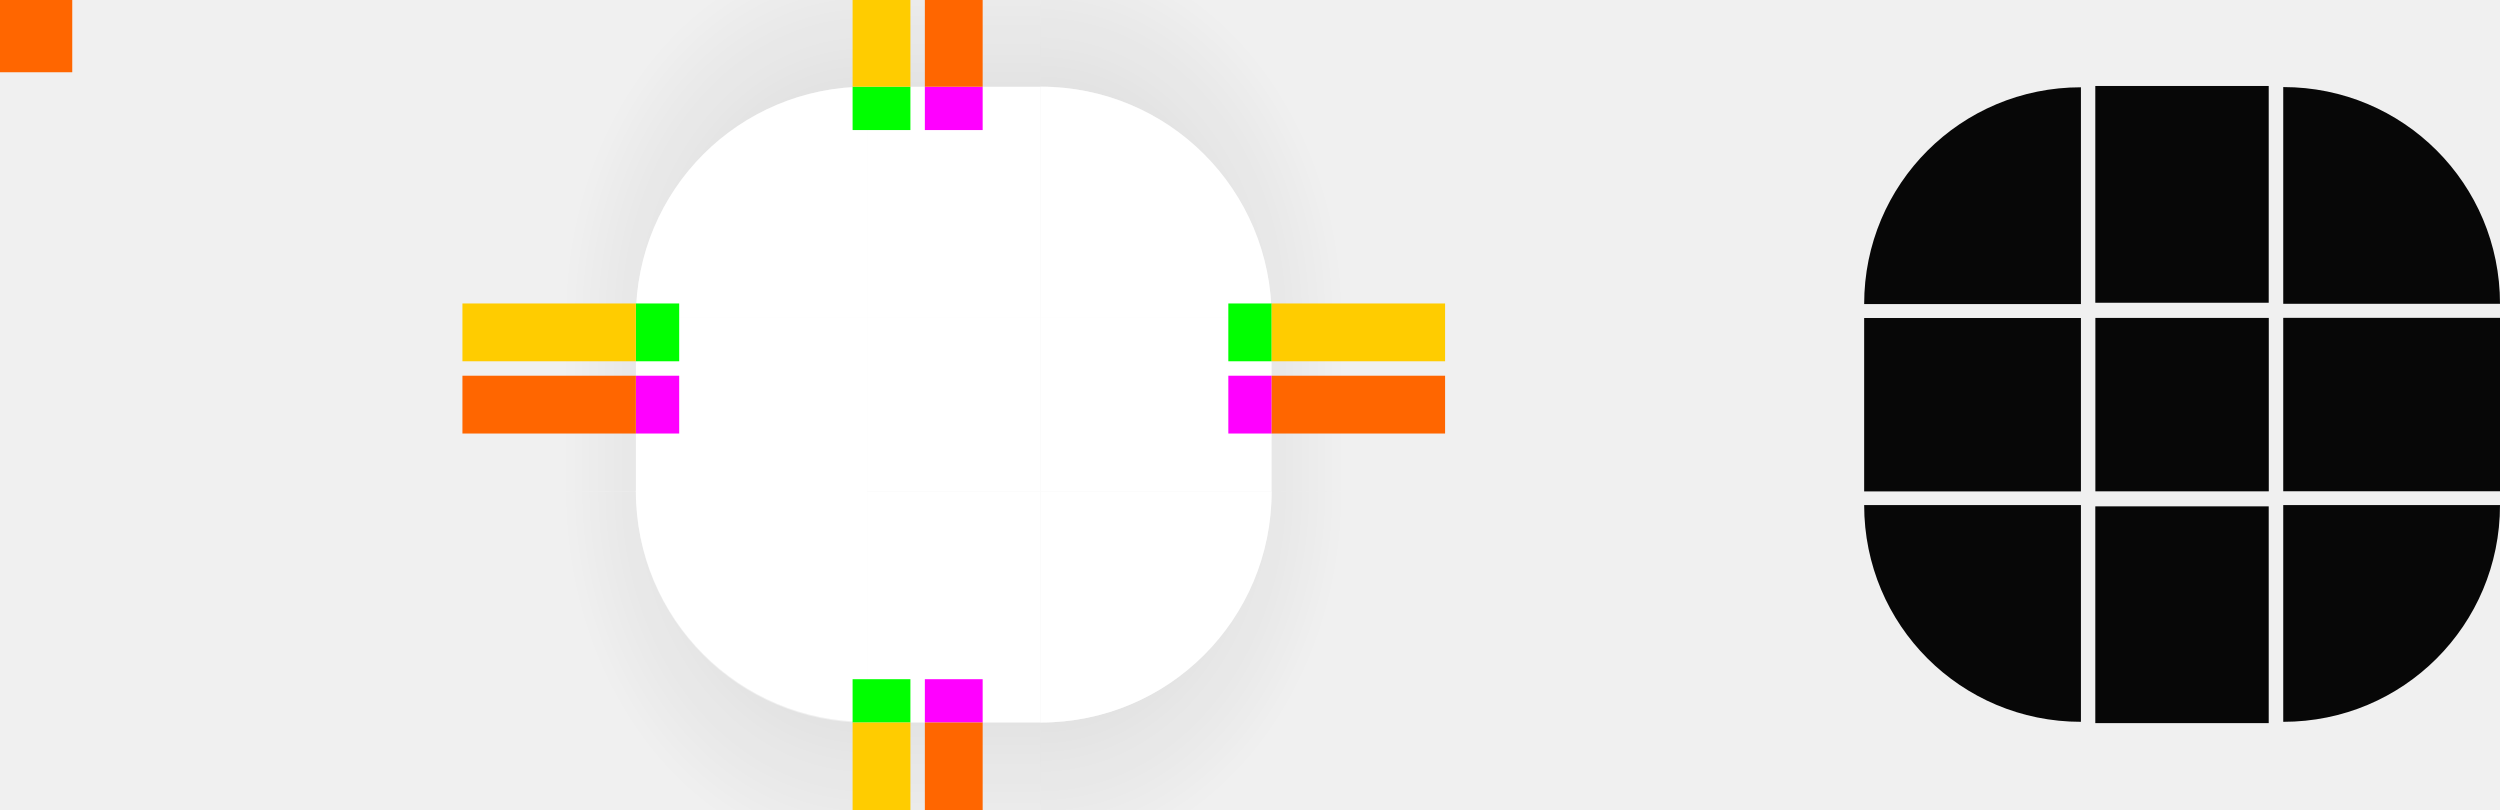
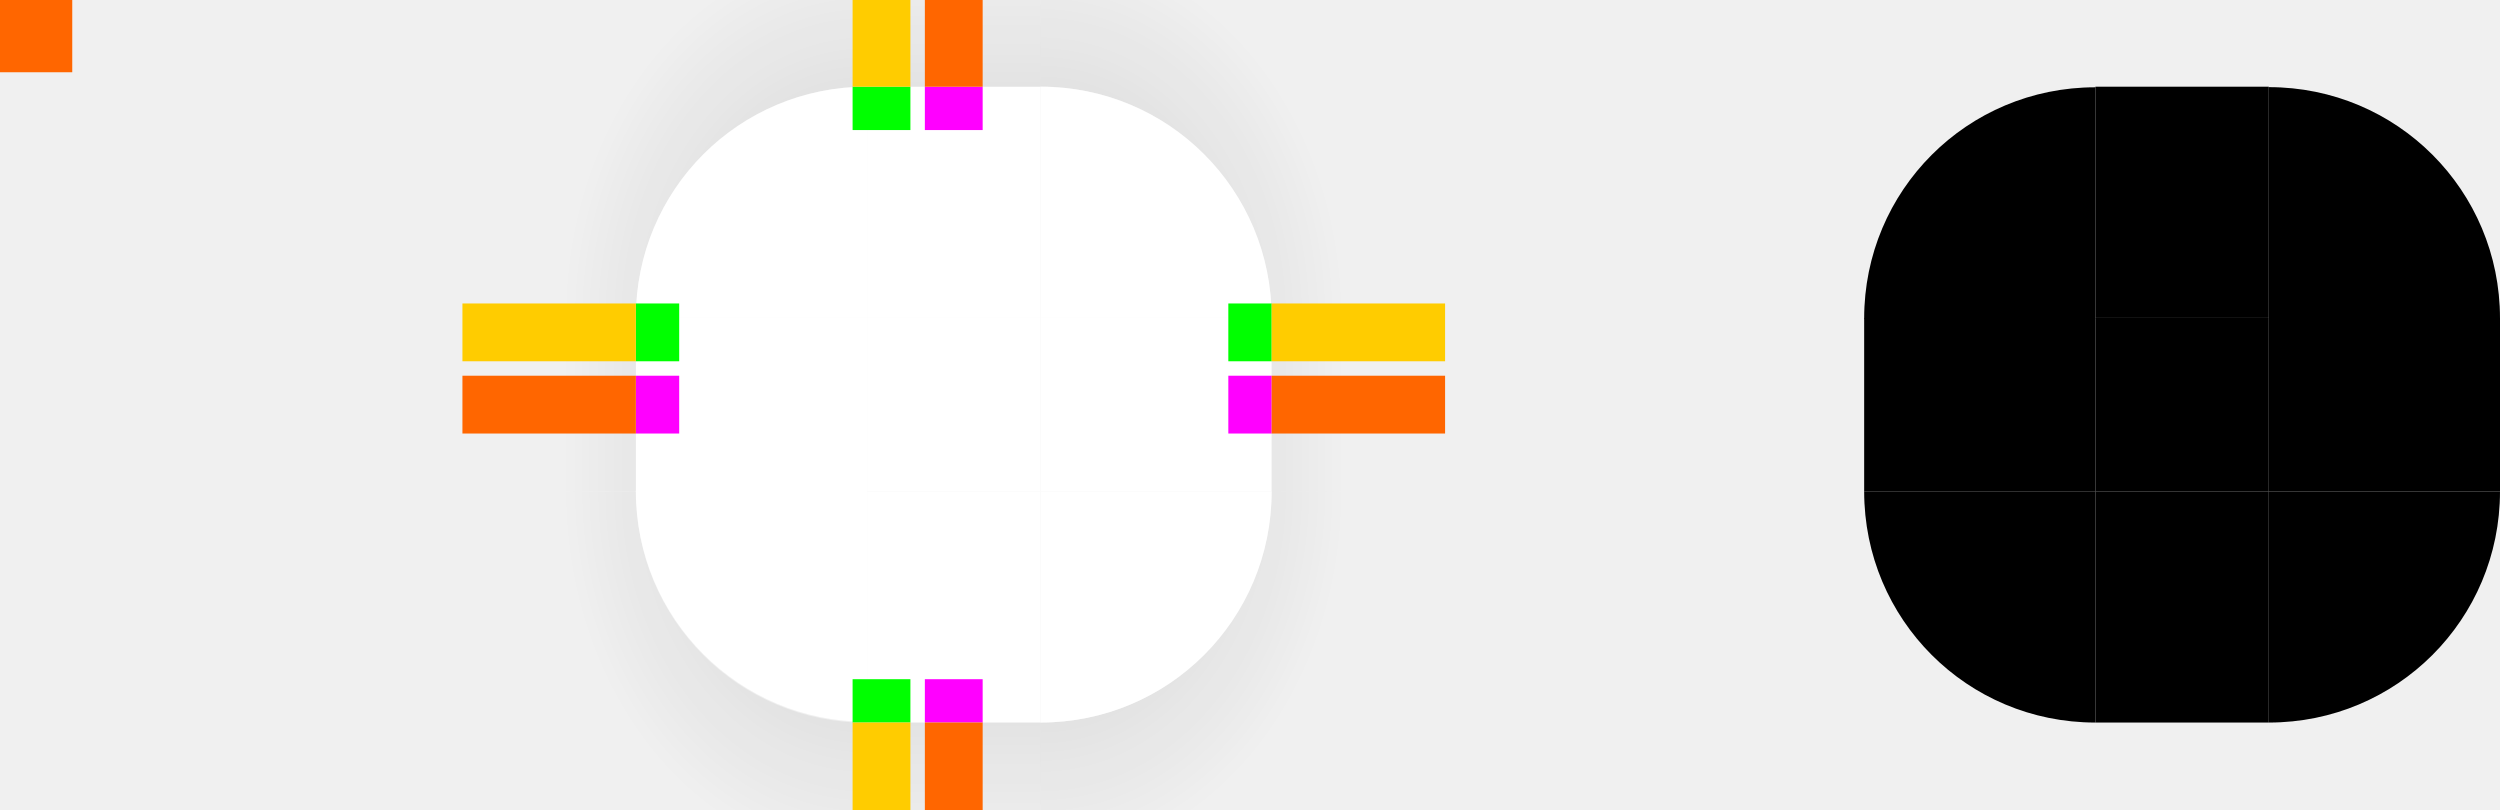
<svg xmlns="http://www.w3.org/2000/svg" xmlns:xlink="http://www.w3.org/1999/xlink" width="173" height="56" version="1.1" viewBox="0 0 173 56" id="svg118">
  <defs id="defs16">
    <style id="current-color-scheme" type="text/css">.ColorScheme-Text {
        color:#31363b;
        stop-color:#31363b;
      }
      .ColorScheme-Background {
        color:#eff0f1;
        stop-color:#eff0f1;
      }
      .ColorScheme-Highlight {
        color:#3281ea;
        stop-color:#3281ea;
      }
      .ColorScheme-ViewText {
        color:#31363b;
        stop-color:#31363b;
      }
      .ColorScheme-ViewBackground {
        color:#fcfcfc;
        stop-color:#fcfcfc;
      }
      .ColorScheme-ViewHover {
        color:#93cee9;
        stop-color:#93cee9;
      }
      .ColorScheme-ViewFocus{
        color:#3281ea;
        stop-color:#3281ea;
      }
      .ColorScheme-ButtonText {
        color:#31363b;
        stop-color:#31363b;
      }
      .ColorScheme-ButtonBackground {
        color:#eff0f1;
        stop-color:#eff0f1;
      }
      .ColorScheme-ButtonHover {
        color:#93cee9;
        stop-color:#93cee9;
      }
      .ColorScheme-ButtonFocus{
        color:#3281ea;
        stop-color:#3281ea;
      }</style>
    <linearGradient id="linearGradient4270">
      <stop stop-opacity=".667" offset="0" id="stop3" />
      <stop stop-opacity="0" offset="1" id="stop5" />
    </linearGradient>
    <radialGradient id="radialGradient1031" cx="77" cy="12" r="6" gradientTransform="matrix(2.1609e-5,4.2778,-3.5,1.768e-5,114,-295.39)" gradientUnits="userSpaceOnUse" xlink:href="#linearGradient4270" />
    <radialGradient id="radialGradient1025" cx="77" cy="12" r="6" gradientTransform="matrix(-2.1609e-5,4.2778,3.5,1.768e-5,18.002,-295.39)" gradientUnits="userSpaceOnUse" xlink:href="#linearGradient4270" />
    <radialGradient id="radialGradient1019" cx="77" cy="12" r="6" gradientTransform="matrix(2.1609e-5,-4.2778,-3.5,-1.768e-5,114,351.39)" gradientUnits="userSpaceOnUse" xlink:href="#linearGradient4270" />
    <linearGradient id="linearGradient4950" x1="49" x2="59.5" y1="932.36" y2="932.36" gradientTransform="matrix(.85714 0 0 1 8.9999 0)" gradientUnits="userSpaceOnUse" xlink:href="#linearGradient4270" />
    <linearGradient id="linearGradient4948" x1="-21" x2="-10.5" y1="932.36" y2="932.36" gradientTransform="matrix(.85714 0 0 1 -1 0)" gradientUnits="userSpaceOnUse" xlink:href="#linearGradient4270" />
    <linearGradient id="linearGradient4934" x1="946.36" x2="958.86" y1="-35" y2="-35" gradientTransform="matrix(0.8573485,0,0,1,136.9998,0)" gradientUnits="userSpaceOnUse" xlink:href="#linearGradient4270" />
    <radialGradient id="radialGradient994" cx="77" cy="12" r="6" gradientTransform="matrix(-2.1609e-5,-4.2778,3.5,-1.768e-5,18.002,351.39)" gradientUnits="userSpaceOnUse" xlink:href="#linearGradient4270" />
    <linearGradient id="linearGradient4920" x1="-918.36" x2="-905.86" y1="-35" y2="-35" gradientTransform="matrix(1.2857 0 0 1 264.4 0)" gradientUnits="userSpaceOnUse" xlink:href="#linearGradient4270" />
  </defs>
  <g id="shadow-topleft" transform="matrix(1.166657,0,0,1.166657,64.66579,-1086.76)" opacity="0.25">
    <path transform="matrix(0.85715,0,0,0.85715,-55.429,931.51)" d="M 32,-6 V 22 H 44 C 44,13.136 51.136,6 60,6 V -6 Z" fill="url(#radialGradient994)" fill-rule="evenodd" opacity="0.9" id="path18" style="fill:url(#radialGradient994)" />
  </g>
  <g id="shadow-topright" transform="matrix(-1.166671,0,0,1.166671,67.33312,-1086.773)" opacity="0.25">
    <path transform="matrix(-0.85714,0,0,0.85714,57.714,931.51)" d="M 72,-6 V 6 c 8.864,0 16,7.136 16,16 h 12 V -6 Z" fill="url(#radialGradient1019)" fill-rule="evenodd" opacity="0.9" id="path21" style="fill:url(#radialGradient1019)" />
  </g>
  <g id="shadow-bottomright" transform="matrix(-1.166671,0,0,-1.166671,67.33282,1142.754)" opacity="0.25">
    <path transform="matrix(-0.85714,0,0,-0.85714,57.714,979.5)" d="m 88,34 c 0,8.864 -7.136,16 -16,16 v 12 h 28 V 34 Z" fill="url(#radialGradient1031)" fill-rule="evenodd" opacity="0.9" id="path24" style="fill:url(#radialGradient1031)" />
  </g>
  <g id="shadow-bottomleft" transform="matrix(1.166671,0,0,-1.166671,64.66618,1142.772)" opacity="0.25">
    <path transform="matrix(0.85714,0,0,-0.85714,-55.429,979.5)" d="M 32,34 V 62 H 60 V 50 C 51.136,50 44,42.864 44,34 Z" fill="url(#radialGradient1025)" fill-rule="evenodd" opacity="0.9" id="path27" style="fill:url(#radialGradient1025)" />
  </g>
  <rect id="hint-tile-center" y="-1.4648e-5" width="5" height="5" fill="#f60" />
  <g id="top" transform="matrix(0.375,0,0,2.6667,52.875,-2421.657)">
    <rect class="ColorScheme-Background" transform="matrix(0,-1,-1,0,0,0)" x="-916.36" y="-51" width="6" height="32" id="rect31" style="opacity:1;fill:#ffffff" />
  </g>
  <g id="topleft" transform="matrix(1.3333,0,0,1.3333,26.6675,-1207.783)">
    <path d="m 25,910.36 c -6.648,0 -12,5.352 -12,12 h 12 v -10 z" id="path34" style="opacity:1;fill:#ffffff" />
  </g>
  <g id="topright" transform="matrix(1.3333,0,0,1.3333,12.0015,-1207.783)">
    <path d="m 45,910.36 v 12 h 12 c 0,-6.648 -5.352,-12 -12,-12 z" id="path37" style="opacity:1;fill:#ffffff" />
  </g>
  <g id="bottom" transform="matrix(0.375,0,0,2.6667,52.875,-2494.992)">
    <rect class="ColorScheme-Background" transform="rotate(90)" x="948.36" y="-51" width="6" height="32" id="rect40" style="opacity:1;fill:#ffffff" />
  </g>
  <g id="bottomleft" transform="matrix(1.3333 0 0 1.3333 26.667 -1222.5)">
    <path d="m13 942.36c0 6.648 5.352 12 12 12v-12h-10z" id="path43" style="opacity:1;fill:#ffffff" />
  </g>
  <g id="bottomright" transform="matrix(1.3333,0,0,1.3333,12.0015,-1222.449)">
    <path d="m 45,942.36 v 12 c 6.648,0 12,-5.352 12,-12 H 47 Z" id="path46" style="opacity:1;fill:#ffffff" />
  </g>
  <g id="left" transform="matrix(2.6667 0 0 .375 9.3333 -321.64)">
    <rect class="ColorScheme-Background" transform="scale(-1,1)" x="-19" y="916.36" width="6" height="32" id="rect49" style="opacity:1;fill:#ffffff" />
  </g>
  <g id="right" transform="matrix(2.6667,0,0,0.375,-64.0017,-321.635)">
    <rect class="ColorScheme-Background" x="51" y="916.36" width="6" height="32" id="rect52" style="opacity:1;fill:#ffffff" />
  </g>
  <rect id="center" class="ColorScheme-Background" x="60" y="22" width="12" height="12" style="opacity:1;fill:#ffffff" />
  <rect id="hint-top-margin" x="64" y="6" width="4" height="3" fill="#ff00ff" />
  <rect id="hint-bottom-margin" x="64" y="47" width="4" height="3" fill="#f0f" />
  <rect id="hint-right-margin" transform="rotate(90)" x="26" y="-88" width="4" height="3" fill="#f0f" />
  <rect id="hint-left-margin" transform="rotate(90)" x="26" y="-47" width="4" height="3" fill="#f0f" />
  <g id="shadow-top" transform="matrix(.375 0 0 1.5556 52.875 -1403.5)" opacity=".25">
    <rect transform="matrix(0,-1,-1,0,0,0)" x="-916.36" y="-51" width="6" height="32" fill="none" opacity="1" id="rect60" />
    <rect transform="matrix(0,-1,-1,0,0,0)" x="-906.08" y="-51" width="7.714" height="32" fill="url(#linearGradient4920)" opacity=".9" id="rect62" />
    <rect transform="matrix(0,-1,-1,0,0,0)" x="-911.36" y="-51" width="1" height="32" fill="none" opacity="1" id="rect64" />
  </g>
  <g id="shadow-bottom" transform="matrix(0.375,0,0,2.332792,52.875,-2178.327)" opacity="0.25">
    <rect transform="rotate(90)" x="948.36" y="-51" width="6" height="32" fill="none" opacity="1" id="rect67" />
    <rect transform="rotate(90)" x="955.219" y="-51" width="5.144" height="32" fill="url(#linearGradient4934)" opacity="0.9" id="rect69" style="fill:url(#linearGradient4934);stroke-width:1" />
    <rect transform="rotate(90)" x="953.36" y="-51" width="1" height="32" fill="none" opacity="1" id="rect71" />
  </g>
  <g id="shadow-left" transform="matrix(2.3333 0 0 .375 15.667 -321.64)" opacity=".25">
    <rect transform="scale(-1,1)" x="-19" y="916.36" width="6" height="32" fill="none" opacity="1" id="rect74" />
    <rect transform="scale(-1,1)" x="-12.143" y="916.36" width="5.143" height="32" fill="url(#linearGradient4948)" opacity=".9" id="rect76" />
    <rect transform="scale(-1,1)" x="-14" y="916.36" width="1" height="32" fill="none" opacity="1" id="rect78" />
  </g>
  <g id="shadow-right" transform="matrix(2.3333 0 0 .375 -47 -321.64)" opacity=".25">
    <rect x="51" y="916.36" width="6" height="32" fill="none" opacity="1" id="rect81" />
    <rect x="57.857" y="916.36" width="5.143" height="32" fill="url(#linearGradient4950)" opacity=".9" id="rect83" />
    <rect x="56" y="916.36" width="1" height="32" fill="none" opacity="1" id="rect85" />
  </g>
  <rect id="shadow-hint-top-margin" x="64" y="-6" width="4" height="12" fill="#ff6600" />
  <rect id="shadow-hint-bottom-margin" x="64" y="50" width="4" height="12" fill="#f60" />
  <rect id="shadow-hint-right-margin" transform="rotate(90)" x="26" y="-100" width="4" height="12" fill="#f60" />
  <rect id="shadow-hint-left-margin" transform="rotate(90)" x="26" y="-44" width="4" height="12" fill="#f60" />
-   <g id="mask-top" transform="matrix(.375 0 0 1.25 137.87 -1132)">
-     <rect transform="matrix(0,-1,-1,0,0,0)" x="-922.36" y="-51" width="12" height="32" opacity=".97" id="rect92" />
-   </g>
-   <g id="mask-topleft" transform="matrix(1.5 0 0 1.5 109.5 -1359.5)">
-     <path d="m23 910.36c-5.54 0-10 4.46-10 10h10z" opacity=".97" stroke-width="2" id="path95" />
-   </g>
-   <g id="mask-topright" transform="matrix(1.875 0 0 1.875 66.125 -1700.9)">
-     <path d="m49 910.36v8h8c0-4.432-3.568-8-8-8z" opacity=".97" stroke-width="1.6" id="path98" />
-   </g>
-   <g id="mask-bottom" transform="matrix(.375 0 0 1.5 137.87 -1381.5)">
-     <rect transform="rotate(90)" x="944.36" y="-51" width="10" height="32" opacity=".97" id="rect101" />
-   </g>
-   <g id="mask-bottomleft" transform="matrix(1.25 0 0 1.25 112.75 -1143)">
-     <path d="m13 942.36c0 6.648 5.352 12 12 12v-12z" opacity=".97" stroke-width="2.4" id="path104" />
-   </g>
-   <g id="mask-bottomright" transform="matrix(1.25 0 0 1.25 101.75 -1143)">
-     <path d="m45 942.36v12c6.648 0 12-5.352 12-12z" opacity=".97" stroke-width="2.4" id="path107" />
-   </g>
-   <g id="mask-left" transform="matrix(1.25 0 0 .60001 112.75 -531.42)">
-     <rect transform="scale(-1,1)" x="-25" y="922.36" width="12" height="20" opacity=".97" id="rect110" />
-   </g>
-   <g id="mask-right" transform="matrix(1.5 0 0 .375 87.5 -321.64)">
-     <rect x="47" y="916.36" width="10" height="32" opacity=".97" id="rect113" />
-   </g>
-   <rect id="mask-center" x="145" y="22" width="12" height="12" opacity=".97" />
  <rect id="shadow-center" class="ColorScheme-Background" x="60" y="80" width="12" height="12" color="#eff0f1" opacity="0" stroke-width=".375" />
  <rect style="color:#eff0f1;opacity:0.9;fill:currentColor;fill-opacity:1;stroke:none;stop-color:#eff0f1" id="thick-center" width="32" height="32" x="20" y="-62.21" class="ColorScheme-Background" />
  <rect transform="rotate(90)" style="fill:#800080;fill-opacity:1;stroke:none;stroke-width:1.155" id="thick-hint-right-margin" width="4" height="8" x="-42.21" y="-57" />
  <rect transform="rotate(90)" y="-21" x="-42.21" height="8" width="4" id="thick-hint-left-margin" style="fill:#800080;fill-opacity:1;stroke:none;stroke-width:1.155" />
  <rect y="-68.21" x="39" height="8" width="4" id="thick-hint-top-margin" style="fill:#800080;fill-opacity:1;stroke:none;stroke-width:1.155" />
  <rect style="fill:#800080;fill-opacity:1;stroke:none;stroke-width:1.155" id="thick-hint-bottom-margin" width="4" height="8" x="40" y="-32.21" />
  <rect y="6" x="59" height="3" width="4" id="hint-top-inset" style="fill:#00ff00;fill-opacity:1;stroke:none;stroke-width:0.707" />
  <rect style="fill:#ffcc00;fill-opacity:1;stroke:none;stroke-width:1.414" id="shadow-hint-top-inset" width="4" height="12" x="59" y="-6" />
  <rect transform="rotate(90)" style="fill:#00ff00;fill-opacity:1;stroke:none;stroke-width:0.707" id="hint-right-inset" width="4" height="3" x="21" y="-88" />
  <rect y="-100" x="21" height="12" width="4" id="shadow-hint-right-inset" style="fill:#ffcc00;fill-opacity:1;stroke:none;stroke-width:1.414" transform="rotate(90)" />
  <rect transform="rotate(90)" y="-47" x="21" height="3" width="4" id="hint-left-inset" style="fill:#00ff00;fill-opacity:1;stroke:none;stroke-width:0.707" />
  <rect style="fill:#ffcc00;fill-opacity:1;stroke:none;stroke-width:1.414" id="shadow-hint-left-inset" width="4" height="12" x="21" y="-44" transform="rotate(90)" />
  <rect style="fill:#00ff00;fill-opacity:1;stroke:none;stroke-width:0.707" id="hint-bottom-inset" width="4" height="3" x="59" y="47" />
  <rect y="50" x="59" height="12" width="4" id="shadow-hint-bottom-inset" style="fill:#ffcc00;fill-opacity:1;stroke:none;stroke-width:1.414" />
+   <g id="mask-top" transform="matrix(0.375,0,0,1.333335,137.875,-1207.815)">
+     <rect transform="matrix(0,-1,-1,0,0,0)" x="-922.36" y="-51" width="12" height="32" id="rect92" />
+   </g>
+   <g id="mask-topleft" transform="matrix(1.6,0,0,1.600002,108.2,-1450.538)">
+     <path d="m 23,910.36 c -5.54,0 -10,4.46 -10,10 h 10 z" id="path95" />
+   </g>
+   <g id="mask-topright" transform="matrix(1.875,0,0,1.875002,65.125,-1700.897)">
+     <path d="m 49,910.36 v 8.533 h 8.533 C 57.533,914.166 53.727,910.36 49,910.36 Z" id="path98" />
+   </g>
+   <g id="mask-bottom" transform="matrix(0.375,0,0,1.600002,137.875,-1476.978)">
+     <rect transform="rotate(90)" x="944.36" y="-51" width="10" height="32" id="rect101" />
+   </g>
+   <g id="mask-bottomleft" transform="matrix(1.333333,0,0,1.333335,111.6667,-1222.481)">
+     <path d="m 13,942.36 c 0,6.648 5.352,12 12,12 v -12 z" id="path104" />
+   </g>
+   <g id="mask-bottomright" transform="matrix(1.333333,0,0,1.333335,97,-1222.481)">
+     <path d="m 45,942.36 v 12 c 6.648,0 12,-5.352 12,-12 z" id="path107" />
+   </g>
+   <g id="mask-left" transform="matrix(1.333333,0,0,0.6000107,111.6667,-531.4206)">
+     <rect transform="scale(-1,1)" x="-25" y="922.36" width="12" height="20" id="rect110" />
+   </g>
+   <g id="mask-right" transform="matrix(1.6,0,0,0.3750004,81.8,-321.6354)">
+     <rect x="47" y="916.36" width="10" height="32" id="rect113" />
+   </g>
+   <rect id="mask-center" x="145" y="22" width="12" height="12" style="stroke-width:1" />
</svg>
